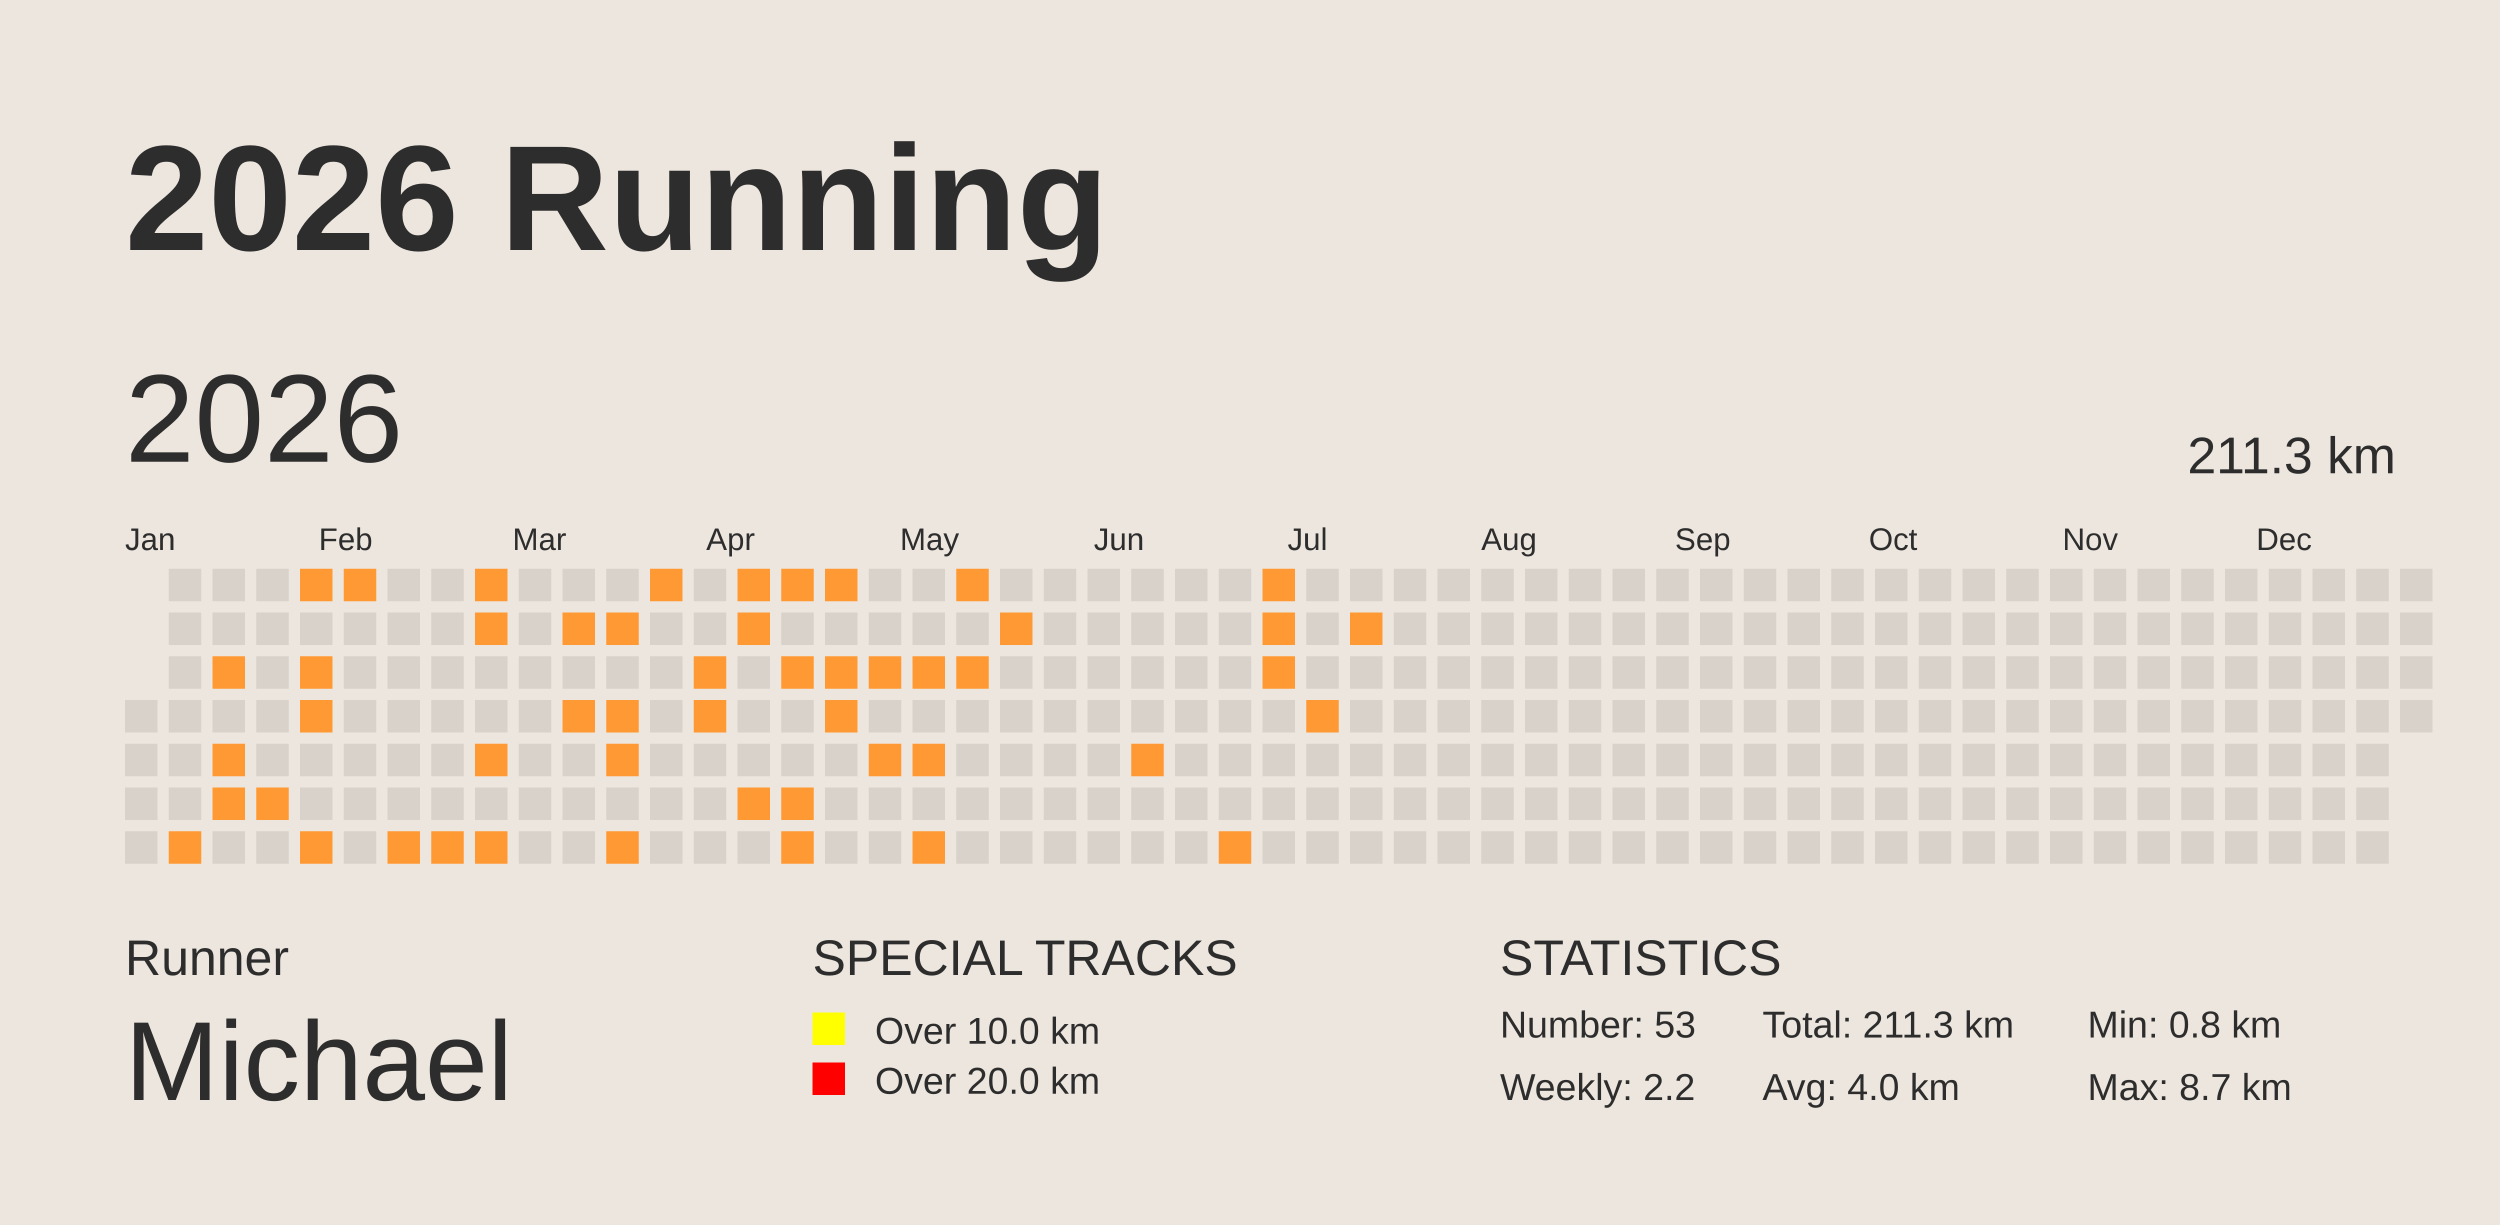
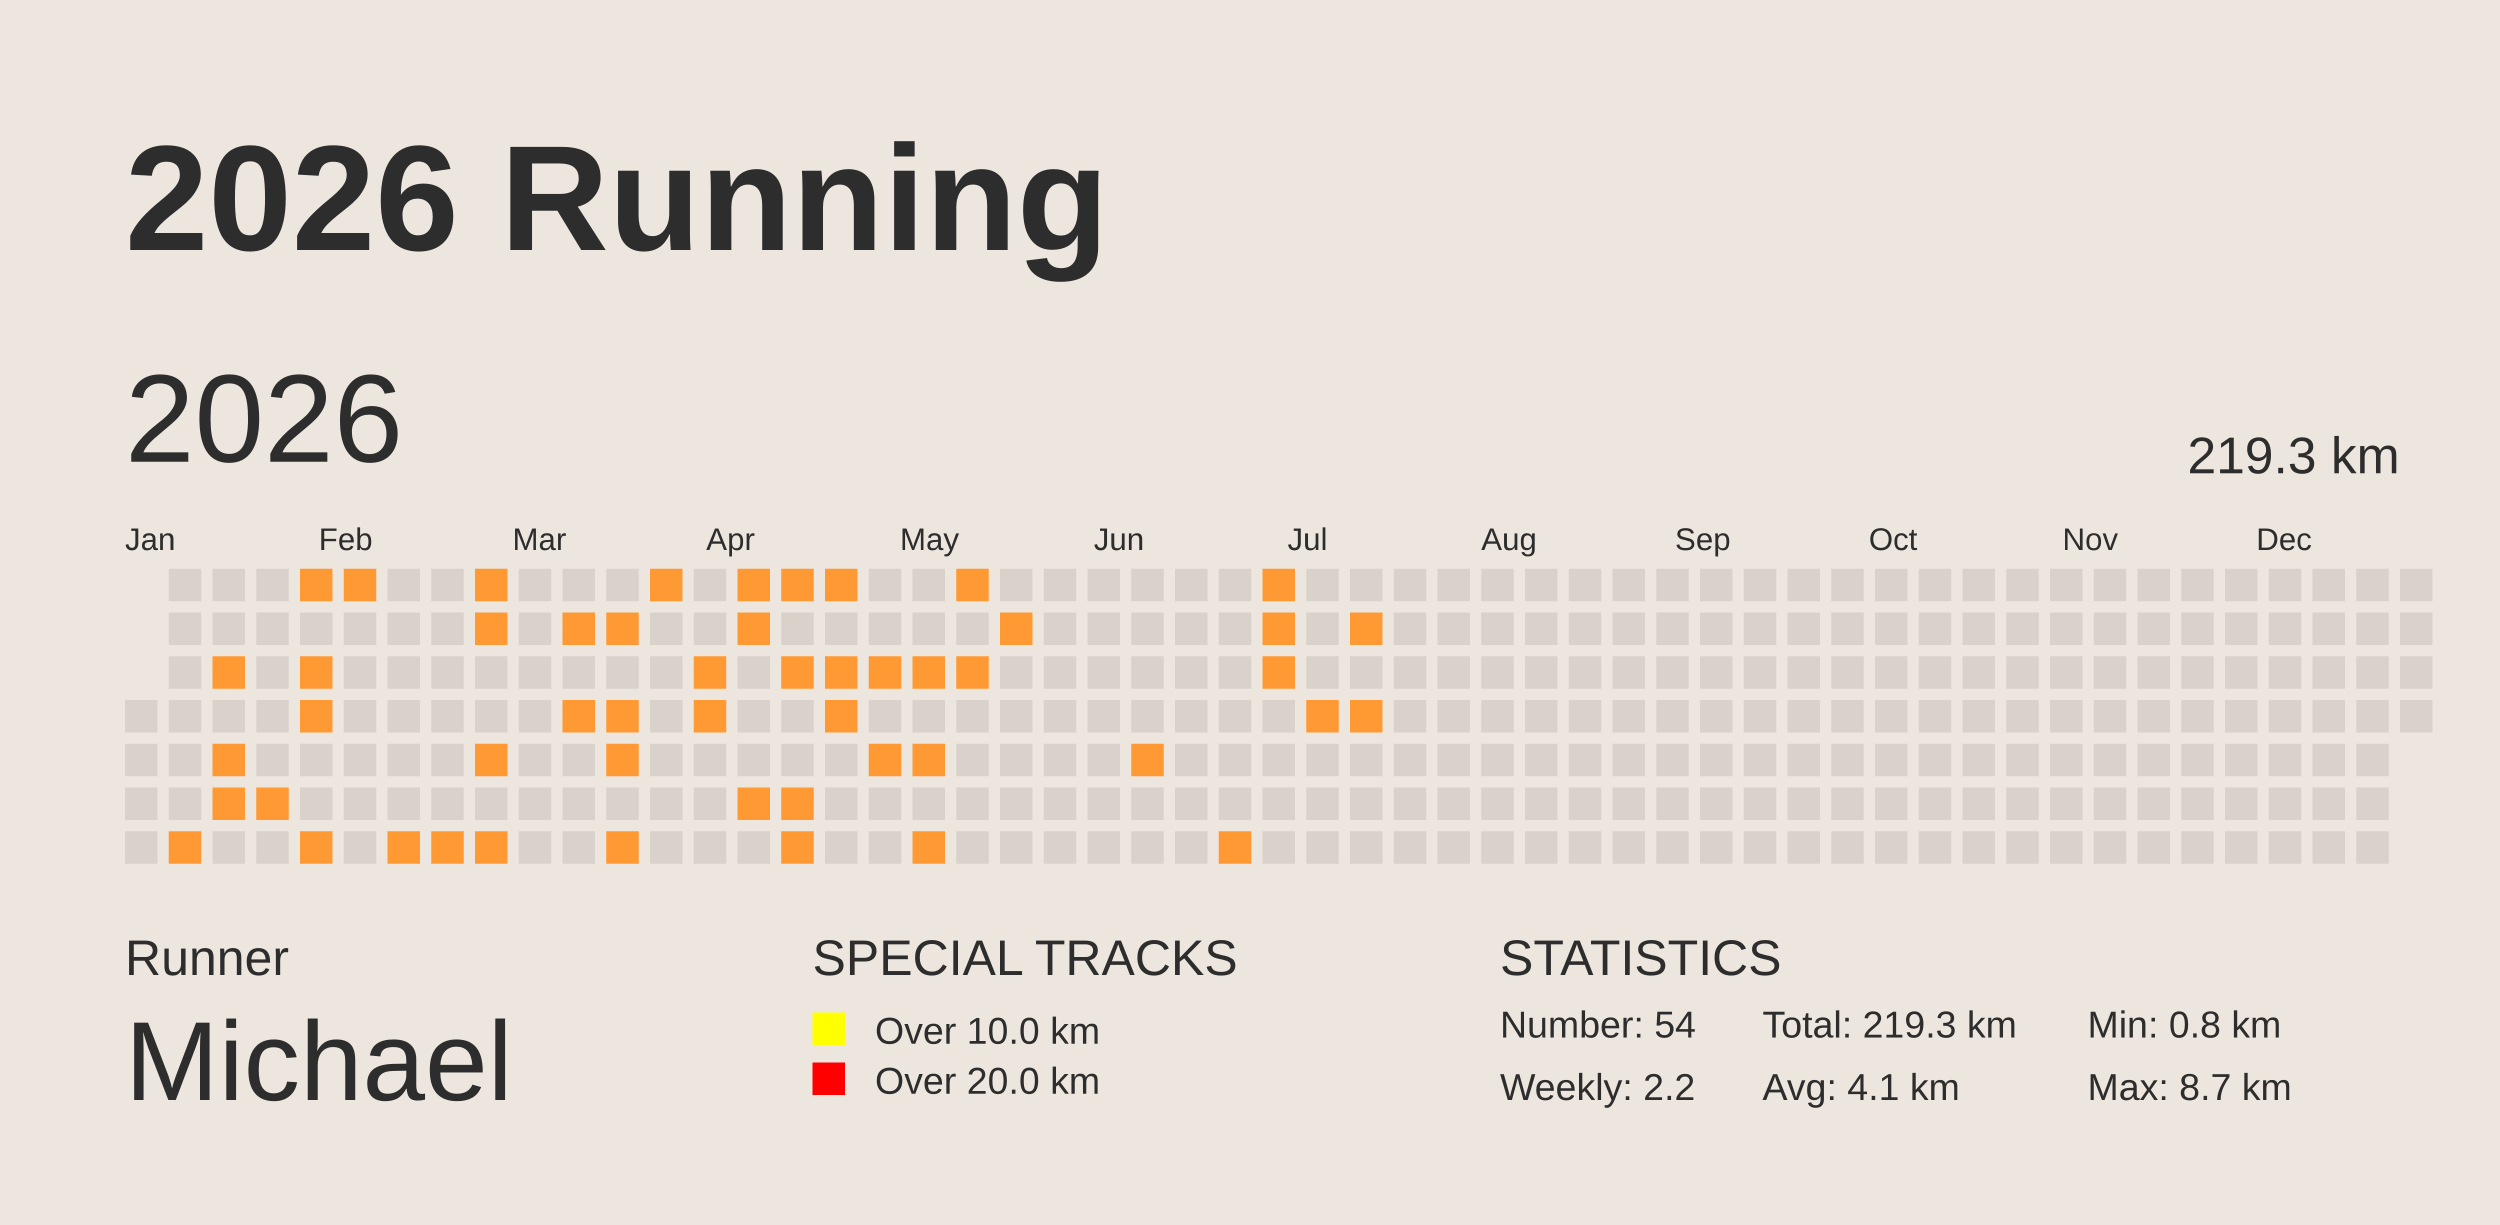
<svg xmlns="http://www.w3.org/2000/svg" baseProfile="full" height="98mm" version="1.1" viewBox="0,0,200,98" width="200mm">
  <defs />
  <rect fill="#EDE6DE" height="98" width="200" x="0" y="0" />
  <text fill="#2D2D2D" style="font-size:12px; font-family:Arial; font-weight:bold;" x="10" y="20">2026 Running</text>
  <text fill="#2D2D2D" style="font-size:4px; font-family:Arial" x="10" y="78">Runner</text>
  <text fill="#2D2D2D" style="font-size:9px; font-family:Arial" x="10" y="88">Michael</text>
  <text fill="#2D2D2D" style="font-size:4px; font-family:Arial" x="65" y="78">SPECIAL TRACKS</text>
  <rect fill="yellow" height="2.6" width="2.6" x="65" y="81" />
  <text fill="#2D2D2D" style="font-size:3px; font-family:Arial" x="70" y="83.5">Over 10.0 km</text>
  <rect fill="red" height="2.6" width="2.6" x="65" y="85" />
  <text fill="#2D2D2D" style="font-size:3px; font-family:Arial" x="70" y="87.5">Over 20.0 km</text>
  <text fill="#2D2D2D" style="font-size:4px; font-family:Arial" x="120" y="78">STATISTICS</text>
-   <text fill="#2D2D2D" style="font-size:3px; font-family:Arial" x="120" y="83">Number: 53</text>
+   <text fill="#2D2D2D" style="font-size:3px; font-family:Arial" x="120" y="83">Number: 54</text>
  <text fill="#2D2D2D" style="font-size:3px; font-family:Arial" x="120" y="88">Weekly: 2.2</text>
-   <text fill="#2D2D2D" style="font-size:3px; font-family:Arial" x="141" y="83">Total: 211.3 km</text>
-   <text fill="#2D2D2D" style="font-size:3px; font-family:Arial" x="141" y="88">Avg: 4.0 km</text>
+   <text fill="#2D2D2D" style="font-size:3px; font-family:Arial" x="141" y="83">Total: 219.3 km</text>
+   <text fill="#2D2D2D" style="font-size:3px; font-family:Arial" x="141" y="88">Avg: 4.1 km</text>
  <text fill="#2D2D2D" style="font-size:3px; font-family:Arial" x="167" y="83">Min: 0.8 km</text>
  <text fill="#2D2D2D" style="font-size:3px; font-family:Arial" x="167" y="88">Max: 8.7 km</text>
  <text dominant-baseline="hanging" fill="#2D2D2D" style="font-size:10.0px; font-family:Arial;" x="10" y="30">2026</text>
-   <text dominant-baseline="hanging" fill="#2D2D2D" style="font-size:4.125px; font-family:Arial;" x="175" y="35">211.3 km</text>
+   <text dominant-baseline="hanging" fill="#2D2D2D" style="font-size:4.125px; font-family:Arial;" x="175" y="35">219.3 km</text>
  <text fill="#2D2D2D" style="font-size:2.5px; font-family:Arial" x="10.0" y="44">Jan</text>
  <text fill="#2D2D2D" style="font-size:2.5px; font-family:Arial" x="25.5" y="44">Feb</text>
  <text fill="#2D2D2D" style="font-size:2.5px; font-family:Arial" x="41.0" y="44">Mar</text>
  <text fill="#2D2D2D" style="font-size:2.5px; font-family:Arial" x="56.5" y="44">Apr</text>
  <text fill="#2D2D2D" style="font-size:2.5px; font-family:Arial" x="72.0" y="44">May</text>
  <text fill="#2D2D2D" style="font-size:2.5px; font-family:Arial" x="87.5" y="44">Jun</text>
  <text fill="#2D2D2D" style="font-size:2.5px; font-family:Arial" x="103.0" y="44">Jul</text>
  <text fill="#2D2D2D" style="font-size:2.5px; font-family:Arial" x="118.5" y="44">Aug</text>
  <text fill="#2D2D2D" style="font-size:2.5px; font-family:Arial" x="134.0" y="44">Sep</text>
  <text fill="#2D2D2D" style="font-size:2.5px; font-family:Arial" x="149.5" y="44">Oct</text>
  <text fill="#2D2D2D" style="font-size:2.5px; font-family:Arial" x="165.0" y="44">Nov</text>
  <text fill="#2D2D2D" style="font-size:2.5px; font-family:Arial" x="180.5" y="44">Dec</text>
  <rect fill="#D9D2CA" height="2.6" width="2.6" x="10.0" y="56.0" />
  <rect fill="#D9D2CA" height="2.6" width="2.6" x="10.0" y="59.5" />
  <rect fill="#D9D2CA" height="2.6" width="2.6" x="10.0" y="63.0" />
  <rect fill="#D9D2CA" height="2.6" width="2.6" x="10.0" y="66.5" />
  <rect fill="#D9D2CA" height="2.6" width="2.6" x="13.5" y="45.5" />
  <rect fill="#D9D2CA" height="2.6" width="2.6" x="13.5" y="49.0" />
  <rect fill="#D9D2CA" height="2.6" width="2.6" x="13.5" y="52.5" />
  <rect fill="#D9D2CA" height="2.6" width="2.6" x="13.5" y="56.0" />
  <rect fill="#D9D2CA" height="2.6" width="2.6" x="13.5" y="59.5" />
  <rect fill="#D9D2CA" height="2.6" width="2.6" x="13.5" y="63.0" />
  <rect fill="#FF9933" height="2.6" width="2.6" x="13.5" y="66.5" />
  <rect fill="#D9D2CA" height="2.6" width="2.6" x="17.0" y="45.5" />
  <rect fill="#D9D2CA" height="2.6" width="2.6" x="17.0" y="49.0" />
  <rect fill="#FF9933" height="2.6" width="2.6" x="17.0" y="52.5" />
  <rect fill="#D9D2CA" height="2.6" width="2.6" x="17.0" y="56.0" />
  <rect fill="#FF9933" height="2.6" width="2.6" x="17.0" y="59.5" />
  <rect fill="#FF9933" height="2.6" width="2.6" x="17.0" y="63.0" />
  <rect fill="#D9D2CA" height="2.6" width="2.6" x="17.0" y="66.5" />
  <rect fill="#D9D2CA" height="2.6" width="2.6" x="20.5" y="45.5" />
  <rect fill="#D9D2CA" height="2.6" width="2.6" x="20.5" y="49.0" />
  <rect fill="#D9D2CA" height="2.6" width="2.6" x="20.5" y="52.5" />
  <rect fill="#D9D2CA" height="2.6" width="2.6" x="20.5" y="56.0" />
  <rect fill="#D9D2CA" height="2.6" width="2.6" x="20.5" y="59.5" />
  <rect fill="#FF9933" height="2.6" width="2.6" x="20.5" y="63.0" />
  <rect fill="#D9D2CA" height="2.6" width="2.6" x="20.5" y="66.5" />
  <rect fill="#FF9933" height="2.6" width="2.6" x="24.0" y="45.5" />
  <rect fill="#D9D2CA" height="2.6" width="2.6" x="24.0" y="49.0" />
  <rect fill="#FF9933" height="2.6" width="2.6" x="24.0" y="52.5" />
  <rect fill="#FF9933" height="2.6" width="2.6" x="24.0" y="56.0" />
  <rect fill="#D9D2CA" height="2.6" width="2.6" x="24.0" y="59.5" />
  <rect fill="#D9D2CA" height="2.6" width="2.6" x="24.0" y="63.0" />
  <rect fill="#FF9933" height="2.6" width="2.6" x="24.0" y="66.5" />
  <rect fill="#FF9933" height="2.6" width="2.6" x="27.5" y="45.5" />
  <rect fill="#D9D2CA" height="2.6" width="2.6" x="27.5" y="49.0" />
  <rect fill="#D9D2CA" height="2.6" width="2.6" x="27.5" y="52.5" />
  <rect fill="#D9D2CA" height="2.6" width="2.6" x="27.5" y="56.0" />
  <rect fill="#D9D2CA" height="2.6" width="2.6" x="27.5" y="59.5" />
  <rect fill="#D9D2CA" height="2.6" width="2.6" x="27.5" y="63.0" />
  <rect fill="#D9D2CA" height="2.6" width="2.6" x="27.5" y="66.5" />
  <rect fill="#D9D2CA" height="2.6" width="2.6" x="31.0" y="45.5" />
  <rect fill="#D9D2CA" height="2.6" width="2.6" x="31.0" y="49.0" />
  <rect fill="#D9D2CA" height="2.6" width="2.6" x="31.0" y="52.5" />
  <rect fill="#D9D2CA" height="2.6" width="2.6" x="31.0" y="56.0" />
  <rect fill="#D9D2CA" height="2.6" width="2.6" x="31.0" y="59.5" />
  <rect fill="#D9D2CA" height="2.6" width="2.6" x="31.0" y="63.0" />
  <rect fill="#FF9933" height="2.6" width="2.6" x="31.0" y="66.5" />
  <rect fill="#D9D2CA" height="2.6" width="2.6" x="34.5" y="45.5" />
  <rect fill="#D9D2CA" height="2.6" width="2.6" x="34.5" y="49.0" />
  <rect fill="#D9D2CA" height="2.6" width="2.6" x="34.5" y="52.5" />
  <rect fill="#D9D2CA" height="2.6" width="2.6" x="34.5" y="56.0" />
  <rect fill="#D9D2CA" height="2.6" width="2.6" x="34.5" y="59.5" />
  <rect fill="#D9D2CA" height="2.6" width="2.6" x="34.5" y="63.0" />
  <rect fill="#FF9933" height="2.6" width="2.6" x="34.5" y="66.5" />
  <rect fill="#FF9933" height="2.6" width="2.6" x="38.0" y="45.5" />
  <rect fill="#FF9933" height="2.6" width="2.6" x="38.0" y="49.0" />
  <rect fill="#D9D2CA" height="2.6" width="2.6" x="38.0" y="52.5" />
  <rect fill="#D9D2CA" height="2.6" width="2.6" x="38.0" y="56.0" />
  <rect fill="#FF9933" height="2.6" width="2.6" x="38.0" y="59.5" />
  <rect fill="#D9D2CA" height="2.6" width="2.6" x="38.0" y="63.0" />
  <rect fill="#FF9933" height="2.6" width="2.6" x="38.0" y="66.5" />
  <rect fill="#D9D2CA" height="2.6" width="2.6" x="41.5" y="45.5" />
  <rect fill="#D9D2CA" height="2.6" width="2.6" x="41.5" y="49.0" />
  <rect fill="#D9D2CA" height="2.6" width="2.6" x="41.5" y="52.5" />
  <rect fill="#D9D2CA" height="2.6" width="2.6" x="41.5" y="56.0" />
  <rect fill="#D9D2CA" height="2.6" width="2.6" x="41.5" y="59.5" />
  <rect fill="#D9D2CA" height="2.6" width="2.6" x="41.5" y="63.0" />
  <rect fill="#D9D2CA" height="2.6" width="2.6" x="41.5" y="66.5" />
  <rect fill="#D9D2CA" height="2.6" width="2.6" x="45.0" y="45.5" />
  <rect fill="#FF9933" height="2.6" width="2.6" x="45.0" y="49.0" />
  <rect fill="#D9D2CA" height="2.6" width="2.6" x="45.0" y="52.5" />
  <rect fill="#FF9933" height="2.6" width="2.6" x="45.0" y="56.0" />
  <rect fill="#D9D2CA" height="2.6" width="2.6" x="45.0" y="59.5" />
  <rect fill="#D9D2CA" height="2.6" width="2.6" x="45.0" y="63.0" />
  <rect fill="#D9D2CA" height="2.6" width="2.6" x="45.0" y="66.5" />
  <rect fill="#D9D2CA" height="2.6" width="2.6" x="48.5" y="45.5" />
  <rect fill="#FF9933" height="2.6" width="2.6" x="48.5" y="49.0" />
  <rect fill="#D9D2CA" height="2.6" width="2.6" x="48.5" y="52.5" />
  <rect fill="#FF9933" height="2.6" width="2.6" x="48.5" y="56.0" />
  <rect fill="#FF9933" height="2.6" width="2.6" x="48.5" y="59.5" />
  <rect fill="#D9D2CA" height="2.6" width="2.6" x="48.5" y="63.0" />
  <rect fill="#FF9933" height="2.6" width="2.6" x="48.5" y="66.5" />
  <rect fill="#FF9933" height="2.6" width="2.6" x="52.0" y="45.5" />
  <rect fill="#D9D2CA" height="2.6" width="2.6" x="52.0" y="49.0" />
  <rect fill="#D9D2CA" height="2.6" width="2.6" x="52.0" y="52.5" />
  <rect fill="#D9D2CA" height="2.6" width="2.6" x="52.0" y="56.0" />
  <rect fill="#D9D2CA" height="2.6" width="2.6" x="52.0" y="59.5" />
  <rect fill="#D9D2CA" height="2.6" width="2.6" x="52.0" y="63.0" />
  <rect fill="#D9D2CA" height="2.6" width="2.6" x="52.0" y="66.5" />
  <rect fill="#D9D2CA" height="2.6" width="2.6" x="55.5" y="45.5" />
  <rect fill="#D9D2CA" height="2.6" width="2.6" x="55.5" y="49.0" />
  <rect fill="#FF9933" height="2.6" width="2.6" x="55.5" y="52.5" />
  <rect fill="#FF9933" height="2.6" width="2.6" x="55.5" y="56.0" />
  <rect fill="#D9D2CA" height="2.6" width="2.6" x="55.5" y="59.5" />
  <rect fill="#D9D2CA" height="2.6" width="2.6" x="55.5" y="63.0" />
  <rect fill="#D9D2CA" height="2.6" width="2.6" x="55.5" y="66.5" />
  <rect fill="#FF9933" height="2.6" width="2.6" x="59.0" y="45.5" />
  <rect fill="#FF9933" height="2.6" width="2.6" x="59.0" y="49.0" />
  <rect fill="#D9D2CA" height="2.6" width="2.6" x="59.0" y="52.5" />
  <rect fill="#D9D2CA" height="2.6" width="2.6" x="59.0" y="56.0" />
  <rect fill="#D9D2CA" height="2.6" width="2.6" x="59.0" y="59.5" />
  <rect fill="#FF9933" height="2.6" width="2.6" x="59.0" y="63.0" />
  <rect fill="#D9D2CA" height="2.6" width="2.6" x="59.0" y="66.5" />
  <rect fill="#FF9933" height="2.6" width="2.6" x="62.5" y="45.5" />
  <rect fill="#D9D2CA" height="2.6" width="2.6" x="62.5" y="49.0" />
  <rect fill="#FF9933" height="2.6" width="2.6" x="62.5" y="52.5" />
  <rect fill="#D9D2CA" height="2.6" width="2.6" x="62.5" y="56.0" />
  <rect fill="#D9D2CA" height="2.6" width="2.6" x="62.5" y="59.5" />
  <rect fill="#FF9933" height="2.6" width="2.6" x="62.5" y="63.0" />
  <rect fill="#FF9933" height="2.6" width="2.6" x="62.5" y="66.5" />
  <rect fill="#FF9933" height="2.6" width="2.6" x="66.0" y="45.5" />
  <rect fill="#D9D2CA" height="2.6" width="2.6" x="66.0" y="49.0" />
  <rect fill="#FF9933" height="2.6" width="2.6" x="66.0" y="52.5" />
  <rect fill="#FF9933" height="2.6" width="2.6" x="66.0" y="56.0" />
  <rect fill="#D9D2CA" height="2.6" width="2.6" x="66.0" y="59.5" />
  <rect fill="#D9D2CA" height="2.6" width="2.6" x="66.0" y="63.0" />
  <rect fill="#D9D2CA" height="2.6" width="2.6" x="66.0" y="66.5" />
  <rect fill="#D9D2CA" height="2.6" width="2.6" x="69.5" y="45.5" />
  <rect fill="#D9D2CA" height="2.6" width="2.6" x="69.5" y="49.0" />
  <rect fill="#FF9933" height="2.6" width="2.6" x="69.5" y="52.5" />
  <rect fill="#D9D2CA" height="2.6" width="2.6" x="69.5" y="56.0" />
  <rect fill="#FF9933" height="2.6" width="2.6" x="69.5" y="59.5" />
  <rect fill="#D9D2CA" height="2.6" width="2.6" x="69.5" y="63.0" />
  <rect fill="#D9D2CA" height="2.6" width="2.6" x="69.5" y="66.5" />
  <rect fill="#D9D2CA" height="2.6" width="2.6" x="73.0" y="45.5" />
  <rect fill="#D9D2CA" height="2.6" width="2.6" x="73.0" y="49.0" />
  <rect fill="#FF9933" height="2.6" width="2.6" x="73.0" y="52.5" />
  <rect fill="#D9D2CA" height="2.6" width="2.6" x="73.0" y="56.0" />
  <rect fill="#FF9933" height="2.6" width="2.6" x="73.0" y="59.5" />
  <rect fill="#D9D2CA" height="2.6" width="2.6" x="73.0" y="63.0" />
  <rect fill="#FF9933" height="2.6" width="2.6" x="73.0" y="66.5" />
  <rect fill="#FF9933" height="2.6" width="2.6" x="76.5" y="45.5" />
  <rect fill="#D9D2CA" height="2.6" width="2.6" x="76.5" y="49.0" />
  <rect fill="#FF9933" height="2.6" width="2.6" x="76.5" y="52.5" />
  <rect fill="#D9D2CA" height="2.6" width="2.6" x="76.5" y="56.0" />
  <rect fill="#D9D2CA" height="2.6" width="2.6" x="76.5" y="59.5" />
  <rect fill="#D9D2CA" height="2.6" width="2.6" x="76.5" y="63.0" />
  <rect fill="#D9D2CA" height="2.6" width="2.6" x="76.5" y="66.5" />
  <rect fill="#D9D2CA" height="2.6" width="2.6" x="80.0" y="45.5" />
  <rect fill="#FF9933" height="2.6" width="2.6" x="80.0" y="49.0" />
  <rect fill="#D9D2CA" height="2.6" width="2.6" x="80.0" y="52.5" />
  <rect fill="#D9D2CA" height="2.6" width="2.6" x="80.0" y="56.0" />
  <rect fill="#D9D2CA" height="2.6" width="2.6" x="80.0" y="59.5" />
  <rect fill="#D9D2CA" height="2.6" width="2.6" x="80.0" y="63.0" />
  <rect fill="#D9D2CA" height="2.6" width="2.6" x="80.0" y="66.5" />
  <rect fill="#D9D2CA" height="2.6" width="2.6" x="83.5" y="45.5" />
  <rect fill="#D9D2CA" height="2.6" width="2.6" x="83.5" y="49.0" />
  <rect fill="#D9D2CA" height="2.6" width="2.6" x="83.5" y="52.5" />
  <rect fill="#D9D2CA" height="2.6" width="2.6" x="83.5" y="56.0" />
  <rect fill="#D9D2CA" height="2.6" width="2.6" x="83.5" y="59.5" />
  <rect fill="#D9D2CA" height="2.6" width="2.6" x="83.5" y="63.0" />
  <rect fill="#D9D2CA" height="2.6" width="2.6" x="83.5" y="66.5" />
  <rect fill="#D9D2CA" height="2.6" width="2.6" x="87.0" y="45.5" />
  <rect fill="#D9D2CA" height="2.6" width="2.6" x="87.0" y="49.0" />
  <rect fill="#D9D2CA" height="2.6" width="2.6" x="87.0" y="52.5" />
  <rect fill="#D9D2CA" height="2.6" width="2.6" x="87.0" y="56.0" />
  <rect fill="#D9D2CA" height="2.6" width="2.6" x="87.0" y="59.5" />
  <rect fill="#D9D2CA" height="2.6" width="2.6" x="87.0" y="63.0" />
  <rect fill="#D9D2CA" height="2.6" width="2.6" x="87.0" y="66.5" />
  <rect fill="#D9D2CA" height="2.6" width="2.6" x="90.5" y="45.5" />
  <rect fill="#D9D2CA" height="2.6" width="2.6" x="90.5" y="49.0" />
  <rect fill="#D9D2CA" height="2.6" width="2.6" x="90.5" y="52.5" />
  <rect fill="#D9D2CA" height="2.6" width="2.6" x="90.5" y="56.0" />
  <rect fill="#FF9933" height="2.6" width="2.6" x="90.5" y="59.5" />
  <rect fill="#D9D2CA" height="2.6" width="2.6" x="90.5" y="63.0" />
  <rect fill="#D9D2CA" height="2.6" width="2.6" x="90.5" y="66.5" />
  <rect fill="#D9D2CA" height="2.6" width="2.6" x="94.0" y="45.5" />
  <rect fill="#D9D2CA" height="2.6" width="2.6" x="94.0" y="49.0" />
  <rect fill="#D9D2CA" height="2.6" width="2.6" x="94.0" y="52.5" />
  <rect fill="#D9D2CA" height="2.6" width="2.6" x="94.0" y="56.0" />
  <rect fill="#D9D2CA" height="2.6" width="2.6" x="94.0" y="59.5" />
  <rect fill="#D9D2CA" height="2.6" width="2.6" x="94.0" y="63.0" />
  <rect fill="#D9D2CA" height="2.6" width="2.6" x="94.0" y="66.5" />
  <rect fill="#D9D2CA" height="2.6" width="2.6" x="97.5" y="45.5" />
  <rect fill="#D9D2CA" height="2.6" width="2.6" x="97.5" y="49.0" />
  <rect fill="#D9D2CA" height="2.6" width="2.6" x="97.5" y="52.5" />
  <rect fill="#D9D2CA" height="2.6" width="2.6" x="97.5" y="56.0" />
  <rect fill="#D9D2CA" height="2.6" width="2.6" x="97.5" y="59.5" />
  <rect fill="#D9D2CA" height="2.6" width="2.6" x="97.5" y="63.0" />
  <rect fill="#FF9933" height="2.6" width="2.6" x="97.5" y="66.5" />
  <rect fill="#FF9933" height="2.6" width="2.6" x="101.0" y="45.5" />
  <rect fill="#FF9933" height="2.6" width="2.6" x="101.0" y="49.0" />
  <rect fill="#FF9933" height="2.6" width="2.6" x="101.0" y="52.5" />
  <rect fill="#D9D2CA" height="2.6" width="2.6" x="101.0" y="56.0" />
  <rect fill="#D9D2CA" height="2.6" width="2.6" x="101.0" y="59.5" />
  <rect fill="#D9D2CA" height="2.6" width="2.6" x="101.0" y="63.0" />
  <rect fill="#D9D2CA" height="2.6" width="2.6" x="101.0" y="66.5" />
  <rect fill="#D9D2CA" height="2.6" width="2.6" x="104.5" y="45.5" />
  <rect fill="#D9D2CA" height="2.6" width="2.6" x="104.5" y="49.0" />
  <rect fill="#D9D2CA" height="2.6" width="2.6" x="104.5" y="52.5" />
  <rect fill="#FF9933" height="2.6" width="2.6" x="104.5" y="56.0" />
  <rect fill="#D9D2CA" height="2.6" width="2.6" x="104.5" y="59.5" />
  <rect fill="#D9D2CA" height="2.6" width="2.6" x="104.5" y="63.0" />
  <rect fill="#D9D2CA" height="2.6" width="2.6" x="104.5" y="66.5" />
  <rect fill="#D9D2CA" height="2.6" width="2.6" x="108.0" y="45.5" />
  <rect fill="#FF9933" height="2.6" width="2.6" x="108.0" y="49.0" />
  <rect fill="#D9D2CA" height="2.6" width="2.6" x="108.0" y="52.5" />
-   <rect fill="#D9D2CA" height="2.6" width="2.6" x="108.0" y="56.0" />
+   <rect fill="#FF9933" height="2.6" width="2.6" x="108.0" y="56.0" />
  <rect fill="#D9D2CA" height="2.6" width="2.6" x="108.0" y="59.5" />
  <rect fill="#D9D2CA" height="2.6" width="2.6" x="108.0" y="63.0" />
  <rect fill="#D9D2CA" height="2.6" width="2.6" x="108.0" y="66.5" />
  <rect fill="#D9D2CA" height="2.6" width="2.6" x="111.5" y="45.5" />
  <rect fill="#D9D2CA" height="2.6" width="2.6" x="111.5" y="49.0" />
  <rect fill="#D9D2CA" height="2.6" width="2.6" x="111.5" y="52.5" />
  <rect fill="#D9D2CA" height="2.6" width="2.6" x="111.5" y="56.0" />
  <rect fill="#D9D2CA" height="2.6" width="2.6" x="111.5" y="59.5" />
  <rect fill="#D9D2CA" height="2.6" width="2.6" x="111.5" y="63.0" />
  <rect fill="#D9D2CA" height="2.6" width="2.6" x="111.5" y="66.5" />
  <rect fill="#D9D2CA" height="2.6" width="2.6" x="115.0" y="45.5" />
  <rect fill="#D9D2CA" height="2.6" width="2.6" x="115.0" y="49.0" />
  <rect fill="#D9D2CA" height="2.6" width="2.6" x="115.0" y="52.5" />
  <rect fill="#D9D2CA" height="2.6" width="2.6" x="115.0" y="56.0" />
  <rect fill="#D9D2CA" height="2.6" width="2.6" x="115.0" y="59.5" />
  <rect fill="#D9D2CA" height="2.6" width="2.6" x="115.0" y="63.0" />
  <rect fill="#D9D2CA" height="2.6" width="2.6" x="115.0" y="66.5" />
  <rect fill="#D9D2CA" height="2.6" width="2.6" x="118.5" y="45.5" />
  <rect fill="#D9D2CA" height="2.6" width="2.6" x="118.5" y="49.0" />
  <rect fill="#D9D2CA" height="2.6" width="2.6" x="118.5" y="52.5" />
  <rect fill="#D9D2CA" height="2.6" width="2.6" x="118.5" y="56.0" />
  <rect fill="#D9D2CA" height="2.6" width="2.6" x="118.5" y="59.5" />
  <rect fill="#D9D2CA" height="2.6" width="2.6" x="118.5" y="63.0" />
  <rect fill="#D9D2CA" height="2.6" width="2.6" x="118.5" y="66.5" />
  <rect fill="#D9D2CA" height="2.6" width="2.6" x="122.0" y="45.5" />
  <rect fill="#D9D2CA" height="2.6" width="2.6" x="122.0" y="49.0" />
  <rect fill="#D9D2CA" height="2.6" width="2.6" x="122.0" y="52.5" />
  <rect fill="#D9D2CA" height="2.6" width="2.6" x="122.0" y="56.0" />
  <rect fill="#D9D2CA" height="2.6" width="2.6" x="122.0" y="59.5" />
  <rect fill="#D9D2CA" height="2.6" width="2.6" x="122.0" y="63.0" />
  <rect fill="#D9D2CA" height="2.6" width="2.6" x="122.0" y="66.5" />
  <rect fill="#D9D2CA" height="2.6" width="2.6" x="125.5" y="45.5" />
  <rect fill="#D9D2CA" height="2.6" width="2.6" x="125.5" y="49.0" />
  <rect fill="#D9D2CA" height="2.6" width="2.6" x="125.5" y="52.5" />
  <rect fill="#D9D2CA" height="2.6" width="2.6" x="125.5" y="56.0" />
  <rect fill="#D9D2CA" height="2.6" width="2.6" x="125.5" y="59.5" />
  <rect fill="#D9D2CA" height="2.6" width="2.6" x="125.5" y="63.0" />
  <rect fill="#D9D2CA" height="2.6" width="2.6" x="125.5" y="66.5" />
  <rect fill="#D9D2CA" height="2.6" width="2.6" x="129.0" y="45.5" />
  <rect fill="#D9D2CA" height="2.6" width="2.6" x="129.0" y="49.0" />
  <rect fill="#D9D2CA" height="2.6" width="2.6" x="129.0" y="52.5" />
  <rect fill="#D9D2CA" height="2.6" width="2.6" x="129.0" y="56.0" />
  <rect fill="#D9D2CA" height="2.6" width="2.6" x="129.0" y="59.5" />
  <rect fill="#D9D2CA" height="2.6" width="2.6" x="129.0" y="63.0" />
  <rect fill="#D9D2CA" height="2.6" width="2.6" x="129.0" y="66.5" />
  <rect fill="#D9D2CA" height="2.6" width="2.6" x="132.5" y="45.5" />
  <rect fill="#D9D2CA" height="2.6" width="2.6" x="132.5" y="49.0" />
  <rect fill="#D9D2CA" height="2.6" width="2.6" x="132.5" y="52.5" />
  <rect fill="#D9D2CA" height="2.6" width="2.6" x="132.5" y="56.0" />
  <rect fill="#D9D2CA" height="2.6" width="2.6" x="132.5" y="59.5" />
  <rect fill="#D9D2CA" height="2.6" width="2.6" x="132.5" y="63.0" />
  <rect fill="#D9D2CA" height="2.6" width="2.6" x="132.5" y="66.5" />
  <rect fill="#D9D2CA" height="2.6" width="2.6" x="136.0" y="45.5" />
  <rect fill="#D9D2CA" height="2.6" width="2.6" x="136.0" y="49.0" />
  <rect fill="#D9D2CA" height="2.6" width="2.6" x="136.0" y="52.5" />
  <rect fill="#D9D2CA" height="2.6" width="2.6" x="136.0" y="56.0" />
  <rect fill="#D9D2CA" height="2.6" width="2.6" x="136.0" y="59.5" />
  <rect fill="#D9D2CA" height="2.6" width="2.6" x="136.0" y="63.0" />
  <rect fill="#D9D2CA" height="2.6" width="2.6" x="136.0" y="66.5" />
  <rect fill="#D9D2CA" height="2.6" width="2.6" x="139.5" y="45.5" />
  <rect fill="#D9D2CA" height="2.6" width="2.6" x="139.5" y="49.0" />
  <rect fill="#D9D2CA" height="2.6" width="2.6" x="139.5" y="52.5" />
  <rect fill="#D9D2CA" height="2.6" width="2.6" x="139.5" y="56.0" />
  <rect fill="#D9D2CA" height="2.6" width="2.6" x="139.5" y="59.5" />
  <rect fill="#D9D2CA" height="2.6" width="2.6" x="139.5" y="63.0" />
  <rect fill="#D9D2CA" height="2.6" width="2.6" x="139.5" y="66.5" />
  <rect fill="#D9D2CA" height="2.6" width="2.6" x="143.0" y="45.5" />
  <rect fill="#D9D2CA" height="2.6" width="2.6" x="143.0" y="49.0" />
  <rect fill="#D9D2CA" height="2.6" width="2.6" x="143.0" y="52.5" />
  <rect fill="#D9D2CA" height="2.6" width="2.6" x="143.0" y="56.0" />
  <rect fill="#D9D2CA" height="2.6" width="2.6" x="143.0" y="59.5" />
  <rect fill="#D9D2CA" height="2.6" width="2.6" x="143.0" y="63.0" />
  <rect fill="#D9D2CA" height="2.6" width="2.6" x="143.0" y="66.5" />
  <rect fill="#D9D2CA" height="2.6" width="2.6" x="146.5" y="45.5" />
  <rect fill="#D9D2CA" height="2.6" width="2.6" x="146.5" y="49.0" />
  <rect fill="#D9D2CA" height="2.6" width="2.6" x="146.5" y="52.5" />
  <rect fill="#D9D2CA" height="2.6" width="2.6" x="146.5" y="56.0" />
  <rect fill="#D9D2CA" height="2.6" width="2.6" x="146.5" y="59.5" />
  <rect fill="#D9D2CA" height="2.6" width="2.6" x="146.5" y="63.0" />
  <rect fill="#D9D2CA" height="2.6" width="2.6" x="146.5" y="66.5" />
  <rect fill="#D9D2CA" height="2.6" width="2.6" x="150.0" y="45.5" />
  <rect fill="#D9D2CA" height="2.6" width="2.6" x="150.0" y="49.0" />
  <rect fill="#D9D2CA" height="2.6" width="2.6" x="150.0" y="52.5" />
  <rect fill="#D9D2CA" height="2.6" width="2.6" x="150.0" y="56.0" />
  <rect fill="#D9D2CA" height="2.6" width="2.6" x="150.0" y="59.5" />
  <rect fill="#D9D2CA" height="2.6" width="2.6" x="150.0" y="63.0" />
  <rect fill="#D9D2CA" height="2.6" width="2.6" x="150.0" y="66.5" />
  <rect fill="#D9D2CA" height="2.6" width="2.6" x="153.5" y="45.5" />
  <rect fill="#D9D2CA" height="2.6" width="2.6" x="153.5" y="49.0" />
  <rect fill="#D9D2CA" height="2.6" width="2.6" x="153.5" y="52.5" />
  <rect fill="#D9D2CA" height="2.6" width="2.6" x="153.5" y="56.0" />
  <rect fill="#D9D2CA" height="2.6" width="2.6" x="153.5" y="59.5" />
  <rect fill="#D9D2CA" height="2.6" width="2.6" x="153.5" y="63.0" />
  <rect fill="#D9D2CA" height="2.6" width="2.6" x="153.5" y="66.5" />
  <rect fill="#D9D2CA" height="2.6" width="2.6" x="157.0" y="45.5" />
  <rect fill="#D9D2CA" height="2.6" width="2.6" x="157.0" y="49.0" />
  <rect fill="#D9D2CA" height="2.6" width="2.6" x="157.0" y="52.5" />
  <rect fill="#D9D2CA" height="2.6" width="2.6" x="157.0" y="56.0" />
  <rect fill="#D9D2CA" height="2.6" width="2.6" x="157.0" y="59.5" />
  <rect fill="#D9D2CA" height="2.6" width="2.6" x="157.0" y="63.0" />
  <rect fill="#D9D2CA" height="2.6" width="2.6" x="157.0" y="66.5" />
  <rect fill="#D9D2CA" height="2.6" width="2.6" x="160.5" y="45.5" />
  <rect fill="#D9D2CA" height="2.6" width="2.6" x="160.5" y="49.0" />
  <rect fill="#D9D2CA" height="2.6" width="2.6" x="160.5" y="52.5" />
  <rect fill="#D9D2CA" height="2.6" width="2.6" x="160.5" y="56.0" />
  <rect fill="#D9D2CA" height="2.6" width="2.6" x="160.5" y="59.5" />
  <rect fill="#D9D2CA" height="2.6" width="2.6" x="160.5" y="63.0" />
  <rect fill="#D9D2CA" height="2.6" width="2.6" x="160.5" y="66.5" />
  <rect fill="#D9D2CA" height="2.6" width="2.6" x="164.0" y="45.5" />
  <rect fill="#D9D2CA" height="2.6" width="2.6" x="164.0" y="49.0" />
  <rect fill="#D9D2CA" height="2.6" width="2.6" x="164.0" y="52.5" />
  <rect fill="#D9D2CA" height="2.6" width="2.6" x="164.0" y="56.0" />
  <rect fill="#D9D2CA" height="2.6" width="2.6" x="164.0" y="59.5" />
  <rect fill="#D9D2CA" height="2.6" width="2.6" x="164.0" y="63.0" />
  <rect fill="#D9D2CA" height="2.6" width="2.6" x="164.0" y="66.5" />
  <rect fill="#D9D2CA" height="2.6" width="2.6" x="167.5" y="45.5" />
  <rect fill="#D9D2CA" height="2.6" width="2.6" x="167.5" y="49.0" />
  <rect fill="#D9D2CA" height="2.6" width="2.6" x="167.5" y="52.5" />
  <rect fill="#D9D2CA" height="2.6" width="2.6" x="167.5" y="56.0" />
  <rect fill="#D9D2CA" height="2.6" width="2.6" x="167.5" y="59.5" />
  <rect fill="#D9D2CA" height="2.6" width="2.6" x="167.5" y="63.0" />
  <rect fill="#D9D2CA" height="2.6" width="2.6" x="167.5" y="66.5" />
  <rect fill="#D9D2CA" height="2.6" width="2.6" x="171.0" y="45.5" />
  <rect fill="#D9D2CA" height="2.6" width="2.6" x="171.0" y="49.0" />
  <rect fill="#D9D2CA" height="2.6" width="2.6" x="171.0" y="52.5" />
  <rect fill="#D9D2CA" height="2.6" width="2.6" x="171.0" y="56.0" />
  <rect fill="#D9D2CA" height="2.6" width="2.6" x="171.0" y="59.5" />
  <rect fill="#D9D2CA" height="2.6" width="2.6" x="171.0" y="63.0" />
  <rect fill="#D9D2CA" height="2.6" width="2.6" x="171.0" y="66.5" />
  <rect fill="#D9D2CA" height="2.6" width="2.6" x="174.5" y="45.5" />
  <rect fill="#D9D2CA" height="2.6" width="2.6" x="174.5" y="49.0" />
  <rect fill="#D9D2CA" height="2.6" width="2.6" x="174.5" y="52.5" />
  <rect fill="#D9D2CA" height="2.6" width="2.6" x="174.5" y="56.0" />
  <rect fill="#D9D2CA" height="2.6" width="2.6" x="174.5" y="59.5" />
  <rect fill="#D9D2CA" height="2.6" width="2.6" x="174.5" y="63.0" />
  <rect fill="#D9D2CA" height="2.6" width="2.6" x="174.5" y="66.5" />
  <rect fill="#D9D2CA" height="2.6" width="2.6" x="178.0" y="45.5" />
  <rect fill="#D9D2CA" height="2.6" width="2.6" x="178.0" y="49.0" />
  <rect fill="#D9D2CA" height="2.6" width="2.6" x="178.0" y="52.5" />
  <rect fill="#D9D2CA" height="2.6" width="2.6" x="178.0" y="56.0" />
  <rect fill="#D9D2CA" height="2.6" width="2.6" x="178.0" y="59.5" />
  <rect fill="#D9D2CA" height="2.6" width="2.6" x="178.0" y="63.0" />
  <rect fill="#D9D2CA" height="2.6" width="2.6" x="178.0" y="66.5" />
  <rect fill="#D9D2CA" height="2.6" width="2.6" x="181.5" y="45.5" />
  <rect fill="#D9D2CA" height="2.6" width="2.6" x="181.5" y="49.0" />
  <rect fill="#D9D2CA" height="2.6" width="2.6" x="181.5" y="52.5" />
  <rect fill="#D9D2CA" height="2.6" width="2.6" x="181.5" y="56.0" />
  <rect fill="#D9D2CA" height="2.6" width="2.6" x="181.5" y="59.5" />
  <rect fill="#D9D2CA" height="2.6" width="2.6" x="181.5" y="63.0" />
  <rect fill="#D9D2CA" height="2.6" width="2.6" x="181.5" y="66.5" />
  <rect fill="#D9D2CA" height="2.6" width="2.6" x="185.0" y="45.5" />
  <rect fill="#D9D2CA" height="2.6" width="2.6" x="185.0" y="49.0" />
  <rect fill="#D9D2CA" height="2.6" width="2.6" x="185.0" y="52.5" />
  <rect fill="#D9D2CA" height="2.6" width="2.6" x="185.0" y="56.0" />
  <rect fill="#D9D2CA" height="2.6" width="2.6" x="185.0" y="59.5" />
  <rect fill="#D9D2CA" height="2.6" width="2.6" x="185.0" y="63.0" />
  <rect fill="#D9D2CA" height="2.6" width="2.6" x="185.0" y="66.5" />
  <rect fill="#D9D2CA" height="2.6" width="2.6" x="188.5" y="45.5" />
  <rect fill="#D9D2CA" height="2.6" width="2.6" x="188.5" y="49.0" />
  <rect fill="#D9D2CA" height="2.6" width="2.6" x="188.5" y="52.5" />
  <rect fill="#D9D2CA" height="2.6" width="2.6" x="188.5" y="56.0" />
  <rect fill="#D9D2CA" height="2.6" width="2.6" x="188.5" y="59.5" />
  <rect fill="#D9D2CA" height="2.6" width="2.6" x="188.5" y="63.0" />
  <rect fill="#D9D2CA" height="2.6" width="2.6" x="188.5" y="66.5" />
  <rect fill="#D9D2CA" height="2.6" width="2.6" x="192.0" y="45.5" />
  <rect fill="#D9D2CA" height="2.6" width="2.6" x="192.0" y="49.0" />
  <rect fill="#D9D2CA" height="2.6" width="2.6" x="192.0" y="52.5" />
  <rect fill="#D9D2CA" height="2.6" width="2.6" x="192.0" y="56.0" />
</svg>
